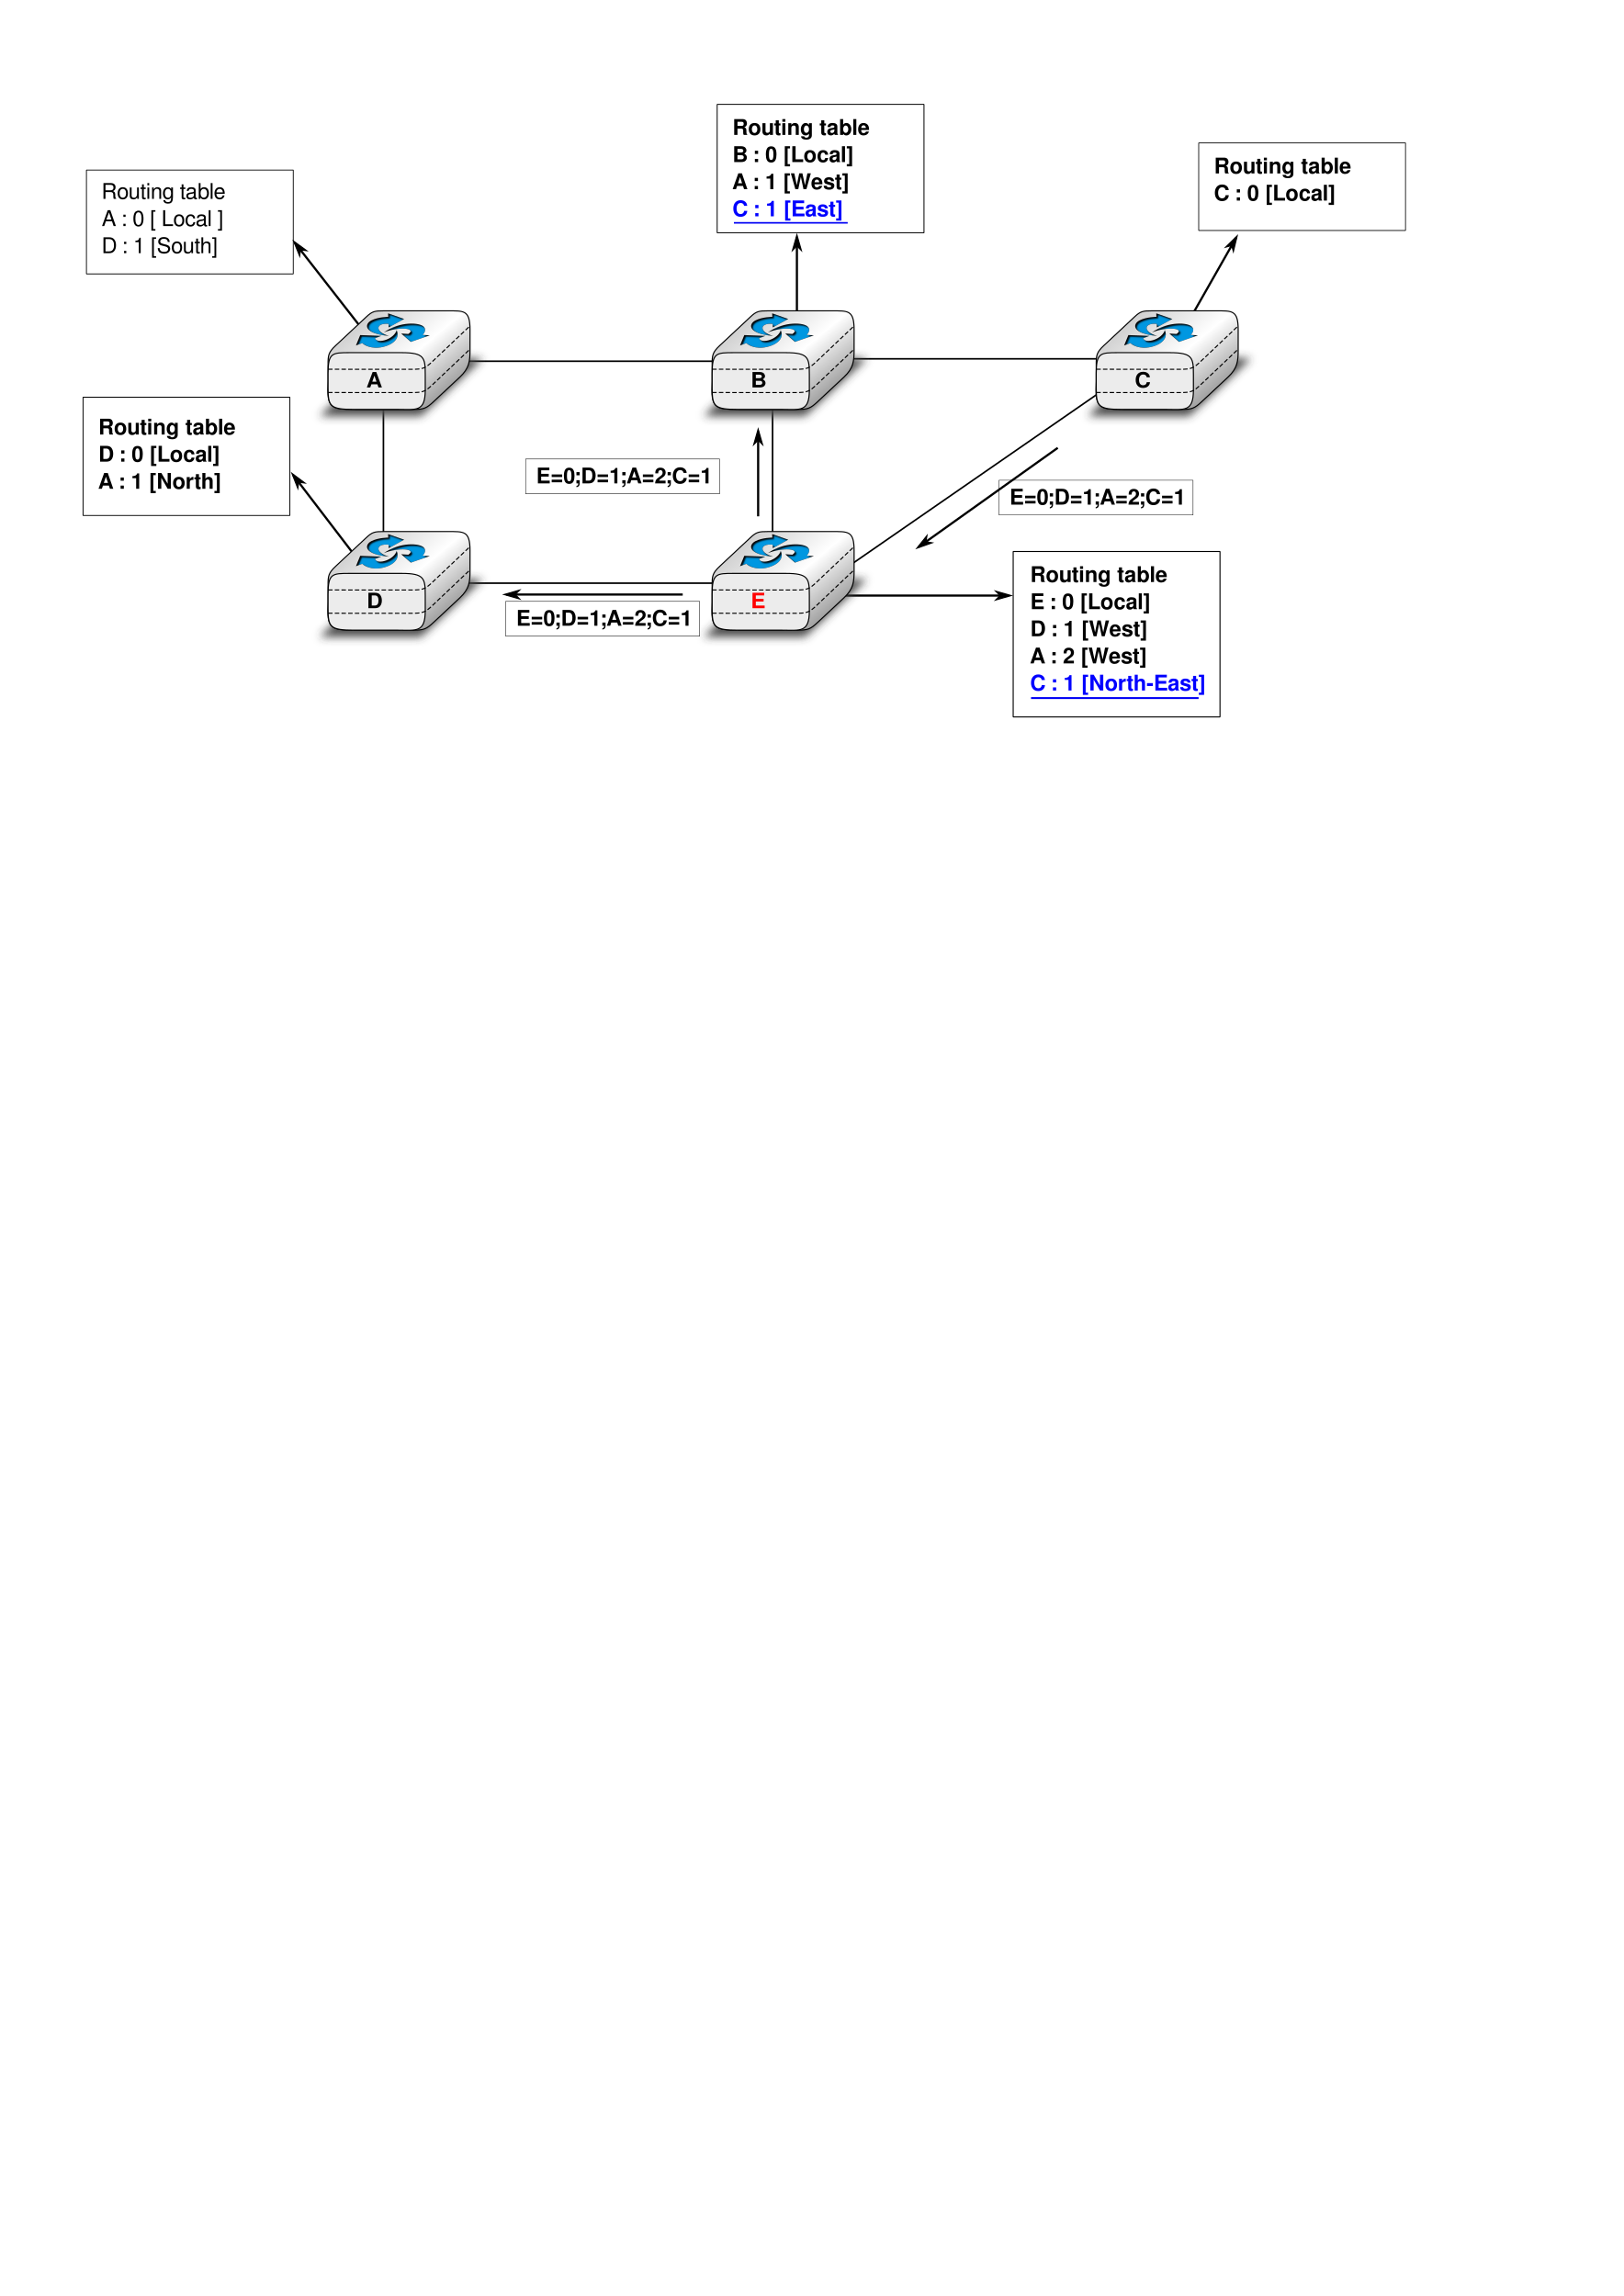
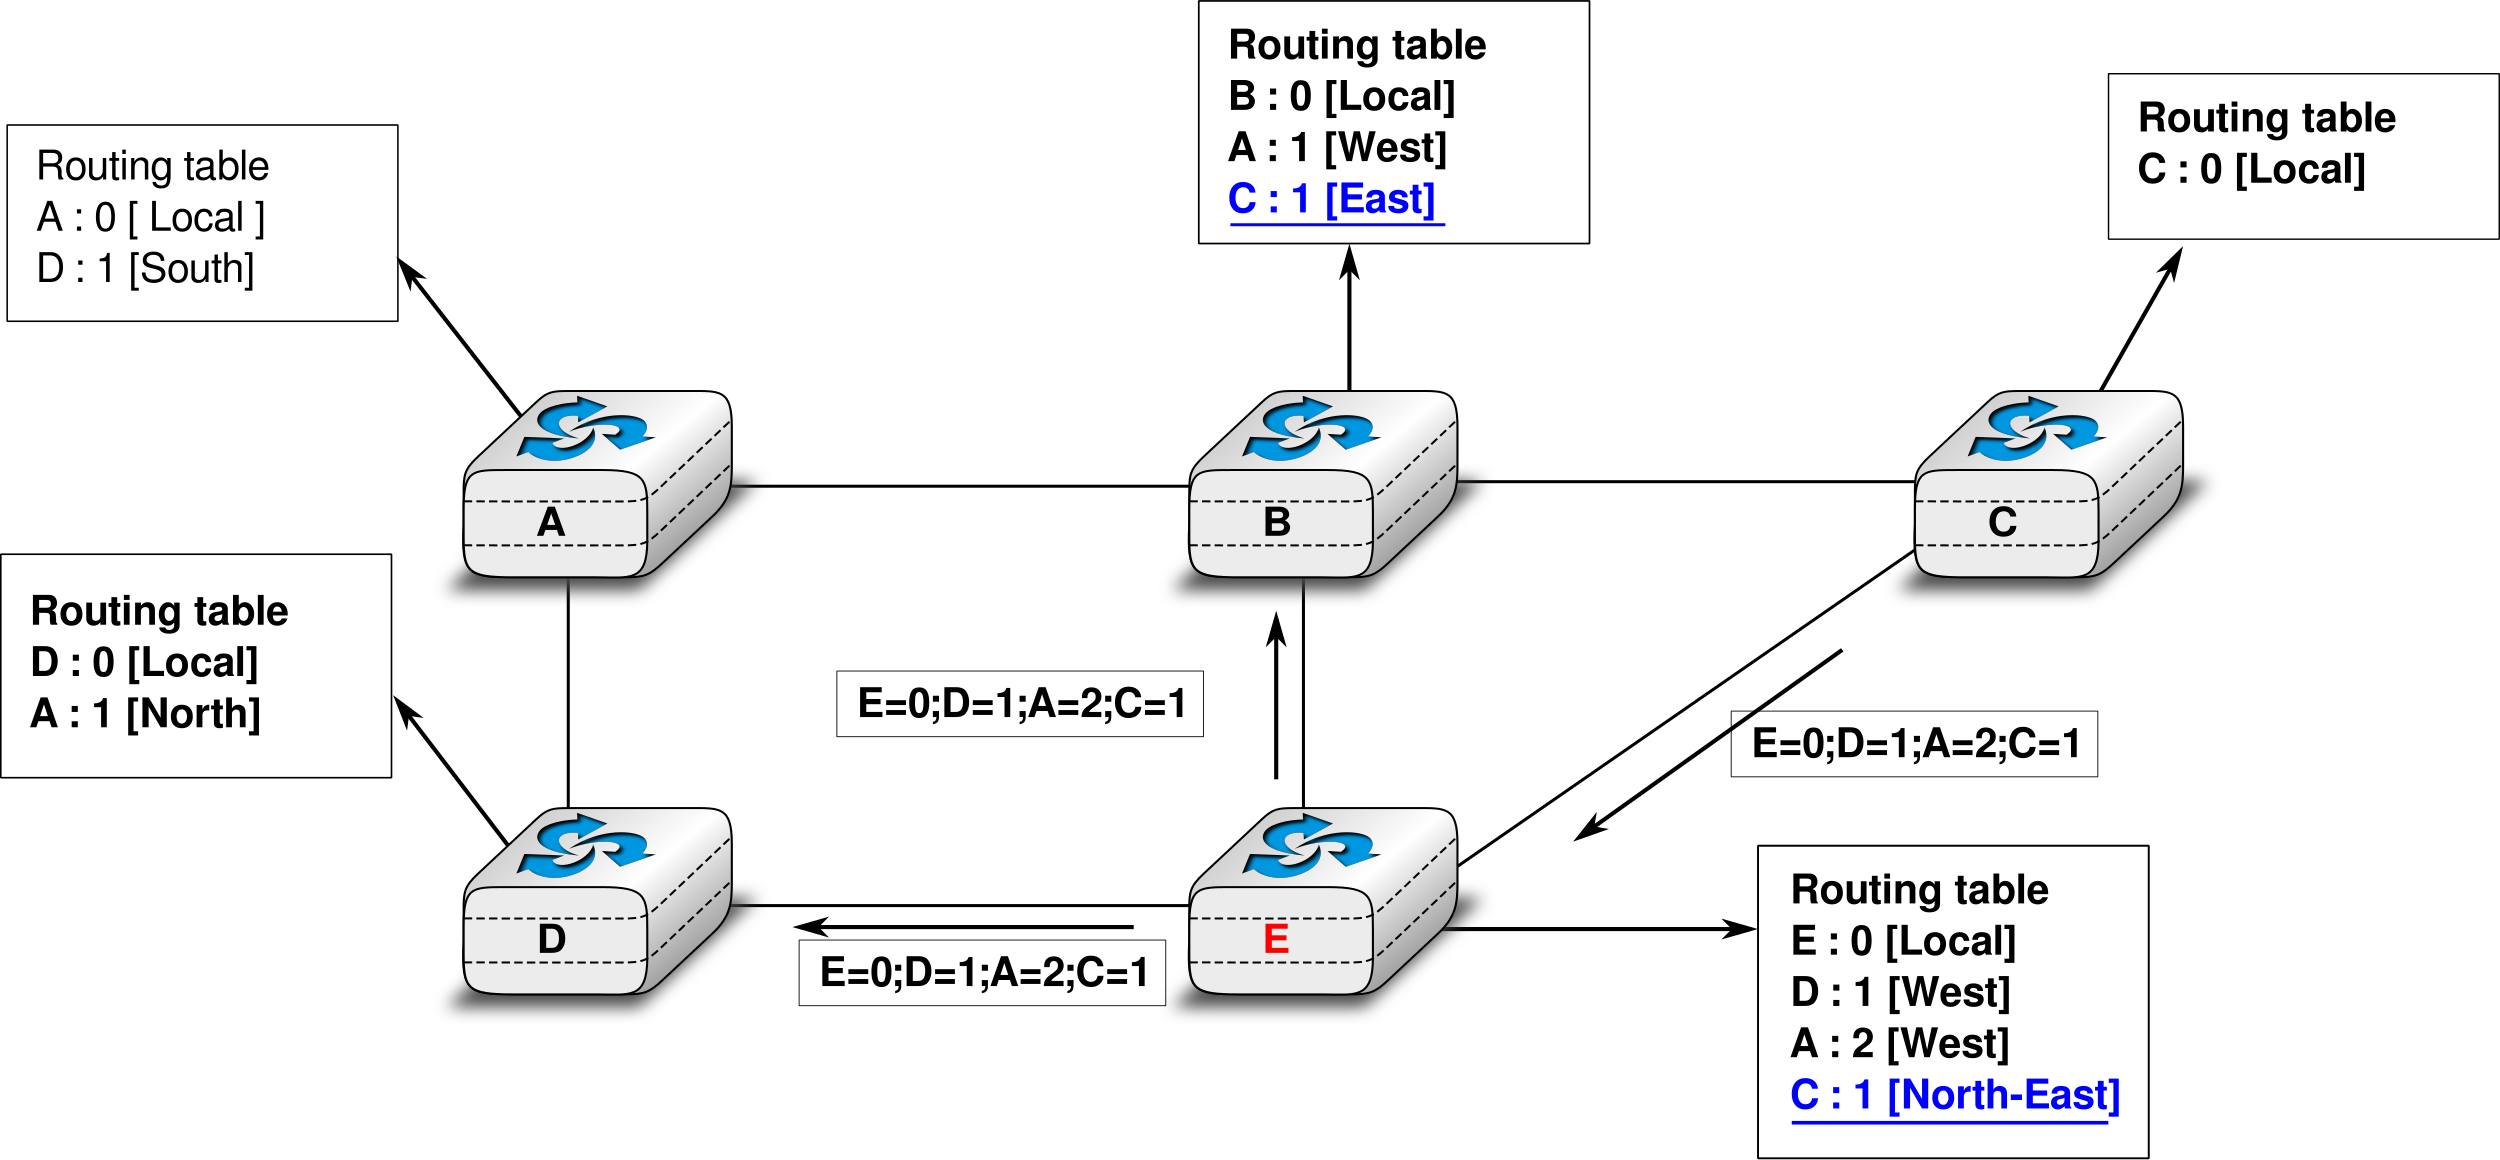
- <svg xmlns="http://www.w3.org/2000/svg" xmlns:xlink="http://www.w3.org/1999/xlink" id="svg2" viewBox="0 0 744.09 1052.4" version="1.1">
+ <svg xmlns="http://www.w3.org/2000/svg" xmlns:xlink="http://www.w3.org/1999/xlink" id="svg2" viewBox="0 0 606.438 281.219" version="1.1" width="100%" height="100%">
  <defs id="defs4">
-     <marker id="Arrow1Mstart" refY="0.0" refX="0.0" orient="auto" overflow="visible">
-       <path id="path4218" d="m0 0l5-5-17.5 5 17.5 5-5-5z" fill-rule="evenodd" transform="scale(.4) translate(10)" stroke="#000" stroke-width="1pt" />
+     <marker id="Arrow1Mstart" refY="0" refX="0" orient="auto" overflow="visible" style="overflow:visible">
+       <path id="path4218" d="M 0,0 5,-5 -12.5,0 5,5 0,0 z" transform="matrix(0.4,0,0,0.4,4,0)" style="fill-rule:evenodd;stroke:#000000;stroke-width:1pt" />
    </marker>
-     <marker id="Arrow1Mend" refY="0.0" refX="0.0" orient="auto" overflow="visible">
-       <path id="path4221" d="m0 0l5-5-17.5 5 17.5 5-5-5z" fill-rule="evenodd" transform="scale(.4) rotate(180) translate(10)" stroke="#000" stroke-width="1pt" />
+     <marker id="Arrow1Mend" refY="0" refX="0" orient="auto" overflow="visible" style="overflow:visible">
+       <path id="path4221" d="M 0,0 5,-5 -12.5,0 5,5 0,0 z" transform="matrix(-0.4,0,0,-0.4,-4,0)" style="fill-rule:evenodd;stroke:#000000;stroke-width:1pt" />
    </marker>
    <linearGradient id="linearGradient3791-7">
      <stop id="stop3793-0" stop-color="#c6c6c6" offset="0" />
      <stop id="stop3799-2" stop-color="#fff" offset=".6" />
      <stop id="stop3795-9" stop-color="#a4a4a4" offset="1" />
    </linearGradient>
    <filter id="filter6096" color-interpolation-filters="sRGB">
      <feGaussianBlur id="feGaussianBlur6098" stdDeviation="2" result="result8" />
      <feOffset id="feOffset6100" result="result11" dx="3" dy="3" />
      <feComposite id="feComposite6102" operator="in" result="result6" in2="result11" in="SourceGraphic" />
      <feFlood id="feFlood6104" result="result10" in="result6" flood-color="rgb(0,0,0)" />
      <feBlend id="feBlend6106" mode="normal" result="result12" in2="result10" in="result6" />
      <feComposite id="feComposite6108" operator="in" result="result2" in2="SourceGraphic" />
    </filter>
-     <filter id="filter5066" height="1.354" width="1.132" y="-.177" x="-.066">
+     <filter id="filter5066" height="1.354" width="1.132" y="-0.177" x="-0.066" color-interpolation-filters="sRGB">
      <feGaussianBlur id="feGaussianBlur5068" stdDeviation="6.001" />
    </filter>
-     <linearGradient id="linearGradient3384" y2="237.12" xlink:href="#linearGradient3791-7" gradientUnits="userSpaceOnUse" x2="341.44" gradientTransform="translate(617.12 -.21672)" y1="66.831" x1="191.34" />
+     <linearGradient id="linearGradient3384" y2="237.12" xlink:href="#linearGradient3791-7" gradientUnits="userSpaceOnUse" x2="341.44" gradientTransform="translate(617.12,-0.21672)" y1="66.831" x1="191.34" />
+     <linearGradient xlink:href="#linearGradient3791-7" id="linearGradient3113" gradientUnits="userSpaceOnUse" gradientTransform="translate(617.12,-0.21672)" x1="191.34" y1="66.831" x2="341.44" y2="237.12" />
+     <linearGradient xlink:href="#linearGradient3791-7" id="linearGradient3115" gradientUnits="userSpaceOnUse" gradientTransform="translate(617.12,-0.21672)" x1="191.34" y1="66.831" x2="341.44" y2="237.12" />
+     <linearGradient xlink:href="#linearGradient3791-7" id="linearGradient3117" gradientUnits="userSpaceOnUse" gradientTransform="translate(617.12,-0.21672)" x1="191.34" y1="66.831" x2="341.44" y2="237.12" />
+     <linearGradient xlink:href="#linearGradient3791-7" id="linearGradient3119" gradientUnits="userSpaceOnUse" gradientTransform="translate(617.12,-0.21672)" x1="191.34" y1="66.831" x2="341.44" y2="237.12" />
  </defs>
-   <g id="layer1">
+   <g id="layer1" transform="translate(-37.87501,-47.625)">
    <g id="g8348">
      <g id="g3174">
-         <path id="path4839" marker-end="url(#Arrow1Mend)" d="m365.21 149.89v-41.183" stroke="#000" stroke-width="1px" fill="none" />
-         <path id="path4843" marker-end="url(#Arrow1Mend)" d="m165.51 150.22-30.3-38.85" stroke="#000" stroke-width="1px" fill="none" />
-         <path id="path4841" marker-end="url(#Arrow1Mend)" d="m164.73 257.45-30.3-39.63" stroke="#000" stroke-width="1px" fill="none" />
-         <path id="path4655" marker-end="url(#Arrow1Mend)" d="m543.93 148.66 22.534-39.629" stroke="#000" stroke-width="1px" fill="none" />
-         <path id="path4207" marker-end="url(#Arrow1Mend)" d="m381.53 272.99h80.812" stroke="#000" stroke-miterlimit="3" fill="none" />
-         <path id="path4147" d="m388.8 259.6 127.96-88.53" stroke="#000" stroke-width=".734px" fill="none" />
-         <path id="path4145" d="m354.06 182.07v65.434" stroke="#000" stroke-width=".734px" fill="none" />
-         <path id="path4143" d="m202.35 267.3h130.28" stroke="#000" stroke-width=".734px" fill="none" />
-         <path id="path4141" d="m383.01 164.47h130.28" stroke="#000" stroke-width=".734px" fill="none" />
-         <path id="path4139" d="m175.72 182.62v65.434" stroke="#000" stroke-width=".734px" fill="none" />
-         <path id="path4135" d="m201.78 165.57h130.28" stroke="#000" stroke-width=".734px" fill="none" />
-         <g id="layer1-9" transform="matrix(.24825 0 0 .23575 80.176 98.885)">
-           <g id="g5084" transform="translate(-696.92 42.622)">
-             <path id="path5070" d="m51.789 625.96 82.843-81.324h135.88l-83.198 81.324z" transform="matrix(1.3571 0 0 1.3571 895.91 -503.35)" filter="url(#filter5066)" stroke="#000" stroke-width="1px" fill="#4d4d4d" />
-             <g id="g4916" transform="translate(264.76 34.823)">
-               <path id="path4918" d="m785.71 118.97-56.595 55.714c-13.78 13.566-14.306 19.132-14.306 37.313v32.272c-2.659 52.948 4.628 54.857 49.695 54.857h107.79c19.516 0 24.204-2.222 37.227-15.041l48.47-47.709c17.801-17.521 18.863-31.451 18.863-52.778v-39.372c0-38.514-11.312-36.789-41.308-36.789h-118.11c-16.409 0-20.823 0.804-31.72 11.532z" stroke="#000" stroke-width="2.056" fill="url(#linearGradient3384)" />
-               <path id="path4920" d="m754.82 188.76h95.525c42.501 0 43.89 9.713 43.89 43.244v29.69c0 42.939-17.176 37.435-49.699 37.435h-81.325c-44.393 0-48.408-5.681-48.408-41.308v-29.045c0-39.879 7.884-40.017 40.017-40.017z" stroke="#000" stroke-width="2.056" fill="#ececec" />
-               <path id="path4922" d="m777.99 170.16s6.558 8.058 23.479 9.08 49.978-10.538 39.949-34.39c-3.838 16.999-35.223 28.185-40.054 15.983l11.687-4.663-38.897-1.541-7.849 20.194zm47.931-50.957s-18.258-0.105-31.258 6.921-15.007 25.757 32.804 30.172c-26.78-7.953-25.238-25.814-0.976-23.424l0.285 6.835 28.489-16.451-29.629-10.888zm63.511 35.007s8.923-8.842 1.692-16.207c-7.231-7.365-42.103-11.16-73.389 11.37 28.008-11.794 61.438-8.355 45.277 3.055l-13.21-0.891 17.86 16.299 34.981-12.734z" filter="url(#filter6096)" fill="#0097e1" />
-               <text id="text4924" style="word-spacing:0px;letter-spacing:0px" font-weight="500" xml:space="preserve" font-size="5.757px" line-height="125%" y="256.414" x="785.998" font-family="Round Up" fill="#000000">
-                 <tspan id="tspan4926" font-weight="bold" font-size="41.121px" y="256.414" x="785.998" font-family="FreeSans" fill="#000000">A</tspan>
+         <path id="path4839" d="M 365.21,149.89 V 108.707" style="fill:none;stroke:#000000;stroke-width:1px;marker-end:url(#Arrow1Mend)" />
+         <path id="path4843" d="m 165.51,150.22 -30.3,-38.85" style="fill:none;stroke:#000000;stroke-width:1px;marker-end:url(#Arrow1Mend)" />
+         <path id="path4841" d="m 164.73,257.45 -30.3,-39.63" style="fill:none;stroke:#000000;stroke-width:1px;marker-end:url(#Arrow1Mend)" />
+         <path id="path4655" d="m 543.93,148.66 22.534,-39.629" style="fill:none;stroke:#000000;stroke-width:1px;marker-end:url(#Arrow1Mend)" />
+         <path id="path4207" d="m 381.53,272.99 h 80.812" stroke-miterlimit="3" style="fill:none;stroke:#000000;stroke-miterlimit:3;marker-end:url(#Arrow1Mend)" />
+         <path id="path4147" d="M 388.8,259.6 516.76,171.07" style="fill:none;stroke:#000000;stroke-width:0.734px" />
+         <path id="path4145" d="m 354.06,182.07 v 65.434" style="fill:none;stroke:#000000;stroke-width:0.734px" />
+         <path id="path4143" d="M 202.35,267.3 H 332.63" style="fill:none;stroke:#000000;stroke-width:0.734px" />
+         <path id="path4141" d="M 383.01,164.47 H 513.29" style="fill:none;stroke:#000000;stroke-width:0.734px" />
+         <path id="path4139" d="m 175.72,182.62 v 65.434" style="fill:none;stroke:#000000;stroke-width:0.734px" />
+         <path id="path4135" d="M 201.78,165.57 H 332.06" style="fill:none;stroke:#000000;stroke-width:0.734px" />
+         <g id="layer1-9" transform="matrix(0.24825,0,0,0.23575,80.176,98.885)">
+           <g id="g5084" transform="translate(-696.92,42.622)">
+             <path id="path5070" d="m 51.789,625.96 82.843,-81.324 h 135.88 l -83.198,81.324 z" transform="matrix(1.3571,0,0,1.3571,895.91,-503.35)" style="fill:#4d4d4d;stroke:#000000;stroke-width:1px;filter:url(#filter5066)" />
+             <g id="g4916" transform="translate(264.76,34.823)">
+               <path id="path4918" d="m 785.71,118.97 -56.595,55.714 c -13.78,13.566 -14.306,19.132 -14.306,37.313 v 32.272 c -2.659,52.948 4.628,54.857 49.695,54.857 h 107.79 c 19.516,0 24.204,-2.222 37.227,-15.041 l 48.47,-47.709 c 17.801,-17.521 18.863,-31.451 18.863,-52.778 v -39.372 c 0,-38.514 -11.312,-36.789 -41.308,-36.789 h -118.11 c -16.409,0 -20.823,0.804 -31.72,11.532 z" style="fill:url(#linearGradient3113);stroke:#000000;stroke-width:2.056" />
+               <path id="path4920" d="m 754.82,188.76 h 95.525 c 42.501,0 43.89,9.713 43.89,43.244 v 29.69 c 0,42.939 -17.176,37.435 -49.699,37.435 h -81.325 c -44.393,0 -48.408,-5.681 -48.408,-41.308 v -29.045 c 0,-39.879 7.884,-40.017 40.017,-40.017 z" style="fill:#ececec;stroke:#000000;stroke-width:2.056" />
+               <path id="path4922" d="m 777.99,170.16 c 0,0 6.558,8.058 23.479,9.08 16.921,1.022 49.978,-10.538 39.949,-34.39 -3.838,16.999 -35.223,28.185 -40.054,15.983 l 11.687,-4.663 -38.897,-1.541 -7.849,20.194 z m 47.931,-50.957 c 0,0 -18.258,-0.105 -31.258,6.921 -13,7.026 -15.007,25.757 32.804,30.172 -26.78,-7.953 -25.238,-25.814 -0.976,-23.424 l 0.285,6.835 28.489,-16.451 -29.629,-10.888 z m 63.511,35.007 c 0,0 8.923,-8.842 1.692,-16.207 -7.231,-7.365 -42.103,-11.16 -73.389,11.37 28.008,-11.794 61.438,-8.355 45.277,3.055 l -13.21,-0.891 17.86,16.299 34.981,-12.734 z" style="fill:#0097e1;filter:url(#filter6096)" />
+               <text id="text4924" style="font-size:5.757px;font-weight:500;line-height:125%;letter-spacing:0px;word-spacing:0px;fill:#000000;font-family:Round Up" font-weight="500" xml:space="preserve" font-size="5.757px" line-height="125%" y="256.414" x="785.998">
+                 <tspan id="tspan4926" font-weight="bold" font-size="41.121px" y="256.414" x="785.998" style="font-size:41.121px;font-weight:bold;fill:#000000;font-family:FreeSans">A</tspan>
              </text>
-               <path id="path4928" d="m714.91 266.19 47.156 0.141h107.79c19.516 0 24.295-1.81 37.227-14.721l69.77-69.654" stroke="#000" stroke-dasharray="8.224, 4.112" stroke-width="2.056" fill="none" />
-               <path id="path4930" d="m714.91 220.95 47.156 0.141h107.79c19.516 0 24.295-1.81 37.227-14.721l69.77-69.654" stroke="#000" stroke-dasharray="8.224, 4.112" stroke-width="2.056" fill="none" />
+               <path id="path4928" d="m 714.91,266.19 47.156,0.141 h 107.79 c 19.516,0 24.295,-1.81 37.227,-14.721 l 69.77,-69.654" style="fill:none;stroke:#000000;stroke-width:2.056;stroke-dasharray:8.224, 4.112" />
+               <path id="path4930" d="m 714.91,220.95 47.156,0.141 h 107.79 c 19.516,0 24.295,-1.81 37.227,-14.721 l 69.77,-69.654" style="fill:none;stroke:#000000;stroke-width:2.056;stroke-dasharray:8.224, 4.112" />
            </g>
          </g>
        </g>
-         <g id="g4031" transform="matrix(.24825 0 0 .23575 256.2 98.885)">
-           <g id="g4033" transform="translate(-696.92 42.622)">
-             <path id="path4035" d="m51.789 625.96 82.843-81.324h135.88l-83.198 81.324z" transform="matrix(1.3571 0 0 1.3571 895.91 -503.35)" filter="url(#filter5066)" stroke="#000" stroke-width="1px" fill="#4d4d4d" />
-             <g id="g4037" transform="translate(264.76 34.823)">
-               <path id="path4039" d="m785.71 118.97-56.595 55.714c-13.78 13.566-14.306 19.132-14.306 37.313v32.272c-2.659 52.948 4.628 54.857 49.695 54.857h107.79c19.516 0 24.204-2.222 37.227-15.041l48.47-47.709c17.801-17.521 18.863-31.451 18.863-52.778v-39.372c0-38.514-11.312-36.789-41.308-36.789h-118.11c-16.409 0-20.823 0.804-31.72 11.532z" stroke="#000" stroke-width="2.056" fill="url(#linearGradient3384)" />
-               <path id="path4041" d="m754.82 188.76h95.525c42.501 0 43.89 9.713 43.89 43.244v29.69c0 42.939-17.176 37.435-49.699 37.435h-81.325c-44.393 0-48.408-5.681-48.408-41.308v-29.045c0-39.879 7.884-40.017 40.017-40.017z" stroke="#000" stroke-width="2.056" fill="#ececec" />
-               <path id="path4043" d="m777.99 170.16s6.558 8.058 23.479 9.08 49.978-10.538 39.949-34.39c-3.838 16.999-35.223 28.185-40.054 15.983l11.687-4.663-38.897-1.541-7.849 20.194zm47.931-50.957s-18.258-0.105-31.258 6.921-15.007 25.757 32.804 30.172c-26.78-7.953-25.238-25.814-0.976-23.424l0.285 6.835 28.489-16.451-29.629-10.888zm63.511 35.007s8.923-8.842 1.692-16.207c-7.231-7.365-42.103-11.16-73.389 11.37 28.008-11.794 61.438-8.355 45.277 3.055l-13.21-0.891 17.86 16.299 34.981-12.734z" filter="url(#filter6096)" fill="#0097e1" />
-               <text id="text4045" style="word-spacing:0px;letter-spacing:0px" font-weight="500" font-size="5.757px" line-height="125%" y="256.414" x="785.998" font-family="Round Up" xml:space="preserve" fill="#000000">
-                 <tspan id="tspan4047" font-weight="bold" font-size="41.121px" y="256.414" x="785.998" font-family="FreeSans">B</tspan>
+         <g id="g4031" transform="matrix(0.24825,0,0,0.23575,256.2,98.885)">
+           <g id="g4033" transform="translate(-696.92,42.622)">
+             <path id="path4035" d="m 51.789,625.96 82.843,-81.324 h 135.88 l -83.198,81.324 z" transform="matrix(1.3571,0,0,1.3571,895.91,-503.35)" style="fill:#4d4d4d;stroke:#000000;stroke-width:1px;filter:url(#filter5066)" />
+             <g id="g4037" transform="translate(264.76,34.823)">
+               <path id="path4039" d="m 785.71,118.97 -56.595,55.714 c -13.78,13.566 -14.306,19.132 -14.306,37.313 v 32.272 c -2.659,52.948 4.628,54.857 49.695,54.857 h 107.79 c 19.516,0 24.204,-2.222 37.227,-15.041 l 48.47,-47.709 c 17.801,-17.521 18.863,-31.451 18.863,-52.778 v -39.372 c 0,-38.514 -11.312,-36.789 -41.308,-36.789 h -118.11 c -16.409,0 -20.823,0.804 -31.72,11.532 z" style="fill:url(#linearGradient3115);stroke:#000000;stroke-width:2.056" />
+               <path id="path4041" d="m 754.82,188.76 h 95.525 c 42.501,0 43.89,9.713 43.89,43.244 v 29.69 c 0,42.939 -17.176,37.435 -49.699,37.435 h -81.325 c -44.393,0 -48.408,-5.681 -48.408,-41.308 v -29.045 c 0,-39.879 7.884,-40.017 40.017,-40.017 z" style="fill:#ececec;stroke:#000000;stroke-width:2.056" />
+               <path id="path4043" d="m 777.99,170.16 c 0,0 6.558,8.058 23.479,9.08 16.921,1.022 49.978,-10.538 39.949,-34.39 -3.838,16.999 -35.223,28.185 -40.054,15.983 l 11.687,-4.663 -38.897,-1.541 -7.849,20.194 z m 47.931,-50.957 c 0,0 -18.258,-0.105 -31.258,6.921 -13,7.026 -15.007,25.757 32.804,30.172 -26.78,-7.953 -25.238,-25.814 -0.976,-23.424 l 0.285,6.835 28.489,-16.451 -29.629,-10.888 z m 63.511,35.007 c 0,0 8.923,-8.842 1.692,-16.207 -7.231,-7.365 -42.103,-11.16 -73.389,11.37 28.008,-11.794 61.438,-8.355 45.277,3.055 l -13.21,-0.891 17.86,16.299 34.981,-12.734 z" style="fill:#0097e1;filter:url(#filter6096)" />
+               <text id="text4045" style="font-size:5.757px;font-weight:500;line-height:125%;letter-spacing:0px;word-spacing:0px;fill:#000000;font-family:Round Up" font-weight="500" font-size="5.757px" line-height="125%" y="256.414" x="785.998" xml:space="preserve">
+                 <tspan id="tspan4047" font-weight="bold" font-size="41.121px" y="256.414" x="785.998" style="font-size:41.121px;font-weight:bold;font-family:FreeSans">B</tspan>
              </text>
-               <path id="path4049" d="m714.91 266.19 47.156 0.141h107.79c19.516 0 24.295-1.81 37.227-14.721l69.77-69.654" stroke="#000" stroke-dasharray="8.224, 4.112" stroke-width="2.056" fill="none" />
-               <path id="path4051" d="m714.91 220.95 47.156 0.141h107.79c19.516 0 24.295-1.81 37.227-14.721l69.77-69.654" stroke="#000" stroke-dasharray="8.224, 4.112" stroke-width="2.056" fill="none" />
+               <path id="path4049" d="m 714.91,266.19 47.156,0.141 h 107.79 c 19.516,0 24.295,-1.81 37.227,-14.721 l 69.77,-69.654" style="fill:none;stroke:#000000;stroke-width:2.056;stroke-dasharray:8.224, 4.112" />
+               <path id="path4051" d="m 714.91,220.95 47.156,0.141 h 107.79 c 19.516,0 24.295,-1.81 37.227,-14.721 l 69.77,-69.654" style="fill:none;stroke:#000000;stroke-width:2.056;stroke-dasharray:8.224, 4.112" />
            </g>
          </g>
        </g>
-         <g id="g4057" transform="matrix(.24825 0 0 .23575 432.22 98.885)">
-           <g id="g4059" transform="translate(-696.92 42.622)">
-             <path id="path4061" d="m51.789 625.96 82.843-81.324h135.88l-83.198 81.324z" transform="matrix(1.3571 0 0 1.3571 895.91 -503.35)" filter="url(#filter5066)" stroke="#000" stroke-width="1px" fill="#4d4d4d" />
-             <g id="g4063" transform="translate(264.76 34.823)">
-               <path id="path4065" d="m785.71 118.97-56.595 55.714c-13.78 13.566-14.306 19.132-14.306 37.313v32.272c-2.659 52.948 4.628 54.857 49.695 54.857h107.79c19.516 0 24.204-2.222 37.227-15.041l48.47-47.709c17.801-17.521 18.863-31.451 18.863-52.778v-39.372c0-38.514-11.312-36.789-41.308-36.789h-118.11c-16.409 0-20.823 0.804-31.72 11.532z" stroke="#000" stroke-width="2.056" fill="url(#linearGradient3384)" />
-               <path id="path4067" d="m754.82 188.76h95.525c42.501 0 43.89 9.713 43.89 43.244v29.69c0 42.939-17.176 37.435-49.699 37.435h-81.325c-44.393 0-48.408-5.681-48.408-41.308v-29.045c0-39.879 7.884-40.017 40.017-40.017z" stroke="#000" stroke-width="2.056" fill="#ececec" />
-               <path id="path4069" d="m777.99 170.16s6.558 8.058 23.479 9.08 49.978-10.538 39.949-34.39c-3.838 16.999-35.223 28.185-40.054 15.983l11.687-4.663-38.897-1.541-7.849 20.194zm47.931-50.957s-18.258-0.105-31.258 6.921-15.007 25.757 32.804 30.172c-26.78-7.953-25.238-25.814-0.976-23.424l0.285 6.835 28.489-16.451-29.629-10.888zm63.511 35.007s8.923-8.842 1.692-16.207c-7.231-7.365-42.103-11.16-73.389 11.37 28.008-11.794 61.438-8.355 45.277 3.055l-13.21-0.891 17.86 16.299 34.981-12.734z" filter="url(#filter6096)" fill="#0097e1" />
-               <text id="text4071" style="word-spacing:0px;letter-spacing:0px" font-weight="500" xml:space="preserve" font-size="5.757px" line-height="125%" y="256.414" x="785.998" font-family="Round Up" fill="#000000">
-                 <tspan id="tspan4073" font-weight="bold" font-size="41.121px" y="256.414" x="785.998" font-family="FreeSans" fill="#000000">C</tspan>
+         <g id="g4057" transform="matrix(0.24825,0,0,0.23575,432.22,98.885)">
+           <g id="g4059" transform="translate(-696.92,42.622)">
+             <path id="path4061" d="m 51.789,625.96 82.843,-81.324 h 135.88 l -83.198,81.324 z" transform="matrix(1.3571,0,0,1.3571,895.91,-503.35)" style="fill:#4d4d4d;stroke:#000000;stroke-width:1px;filter:url(#filter5066)" />
+             <g id="g4063" transform="translate(264.76,34.823)">
+               <path id="path4065" d="m 785.71,118.97 -56.595,55.714 c -13.78,13.566 -14.306,19.132 -14.306,37.313 v 32.272 c -2.659,52.948 4.628,54.857 49.695,54.857 h 107.79 c 19.516,0 24.204,-2.222 37.227,-15.041 l 48.47,-47.709 c 17.801,-17.521 18.863,-31.451 18.863,-52.778 v -39.372 c 0,-38.514 -11.312,-36.789 -41.308,-36.789 h -118.11 c -16.409,0 -20.823,0.804 -31.72,11.532 z" style="fill:url(#linearGradient3117);stroke:#000000;stroke-width:2.056" />
+               <path id="path4067" d="m 754.82,188.76 h 95.525 c 42.501,0 43.89,9.713 43.89,43.244 v 29.69 c 0,42.939 -17.176,37.435 -49.699,37.435 h -81.325 c -44.393,0 -48.408,-5.681 -48.408,-41.308 v -29.045 c 0,-39.879 7.884,-40.017 40.017,-40.017 z" style="fill:#ececec;stroke:#000000;stroke-width:2.056" />
+               <path id="path4069" d="m 777.99,170.16 c 0,0 6.558,8.058 23.479,9.08 16.921,1.022 49.978,-10.538 39.949,-34.39 -3.838,16.999 -35.223,28.185 -40.054,15.983 l 11.687,-4.663 -38.897,-1.541 -7.849,20.194 z m 47.931,-50.957 c 0,0 -18.258,-0.105 -31.258,6.921 -13,7.026 -15.007,25.757 32.804,30.172 -26.78,-7.953 -25.238,-25.814 -0.976,-23.424 l 0.285,6.835 28.489,-16.451 -29.629,-10.888 z m 63.511,35.007 c 0,0 8.923,-8.842 1.692,-16.207 -7.231,-7.365 -42.103,-11.16 -73.389,11.37 28.008,-11.794 61.438,-8.355 45.277,3.055 l -13.21,-0.891 17.86,16.299 34.981,-12.734 z" style="fill:#0097e1;filter:url(#filter6096)" />
+               <text id="text4071" style="font-size:5.757px;font-weight:500;line-height:125%;letter-spacing:0px;word-spacing:0px;fill:#000000;font-family:Round Up" font-weight="500" xml:space="preserve" font-size="5.757px" line-height="125%" y="256.414" x="785.998">
+                 <tspan id="tspan4073" font-weight="bold" font-size="41.121px" y="256.414" x="785.998" style="font-size:41.121px;font-weight:bold;fill:#000000;font-family:FreeSans">C</tspan>
              </text>
-               <path id="path4075" d="m714.91 266.19 47.156 0.141h107.79c19.516 0 24.295-1.81 37.227-14.721l69.77-69.654" stroke="#000" stroke-dasharray="8.224, 4.112" stroke-width="2.056" fill="none" />
-               <path id="path4077" d="m714.91 220.95 47.156 0.141h107.79c19.516 0 24.295-1.81 37.227-14.721l69.77-69.654" stroke="#000" stroke-dasharray="8.224, 4.112" stroke-width="2.056" fill="none" />
+               <path id="path4075" d="m 714.91,266.19 47.156,0.141 h 107.79 c 19.516,0 24.295,-1.81 37.227,-14.721 l 69.77,-69.654" style="fill:none;stroke:#000000;stroke-width:2.056;stroke-dasharray:8.224, 4.112" />
+               <path id="path4077" d="m 714.91,220.95 47.156,0.141 h 107.79 c 19.516,0 24.295,-1.81 37.227,-14.721 l 69.77,-69.654" style="fill:none;stroke:#000000;stroke-width:2.056;stroke-dasharray:8.224, 4.112" />
            </g>
          </g>
        </g>
-         <g id="g4083" transform="matrix(.24825 0 0 .23575 80.176 200.06)">
-           <g id="g4085" transform="translate(-696.92 42.622)">
-             <path id="path4087" d="m51.789 625.96 82.843-81.324h135.88l-83.198 81.324z" transform="matrix(1.3571 0 0 1.3571 895.91 -503.35)" filter="url(#filter5066)" stroke="#000" stroke-width="1px" fill="#4d4d4d" />
-             <g id="g4089" transform="translate(264.76 34.823)">
-               <path id="path4091" d="m785.71 118.97-56.595 55.714c-13.78 13.566-14.306 19.132-14.306 37.313v32.272c-2.659 52.948 4.628 54.857 49.695 54.857h107.79c19.516 0 24.204-2.222 37.227-15.041l48.47-47.709c17.801-17.521 18.863-31.451 18.863-52.778v-39.372c0-38.514-11.312-36.789-41.308-36.789h-118.11c-16.409 0-20.823 0.804-31.72 11.532z" stroke="#000" stroke-width="2.056" fill="url(#linearGradient3384)" />
-               <path id="path4093" d="m754.82 188.76h95.525c42.501 0 43.89 9.713 43.89 43.244v29.69c0 42.939-17.176 37.435-49.699 37.435h-81.325c-44.393 0-48.408-5.681-48.408-41.308v-29.045c0-39.879 7.884-40.017 40.017-40.017z" stroke="#000" stroke-width="2.056" fill="#ececec" />
-               <path id="path4095" d="m777.99 170.16s6.558 8.058 23.479 9.08 49.978-10.538 39.949-34.39c-3.838 16.999-35.223 28.185-40.054 15.983l11.687-4.663-38.897-1.541-7.849 20.194zm47.931-50.957s-18.258-0.105-31.258 6.921-15.007 25.757 32.804 30.172c-26.78-7.953-25.238-25.814-0.976-23.424l0.285 6.835 28.489-16.451-29.629-10.888zm63.511 35.007s8.923-8.842 1.692-16.207c-7.231-7.365-42.103-11.16-73.389 11.37 28.008-11.794 61.438-8.355 45.277 3.055l-13.21-0.891 17.86 16.299 34.981-12.734z" filter="url(#filter6096)" fill="#0097e1" />
-               <text id="text4097" style="word-spacing:0px;letter-spacing:0px" font-weight="500" font-size="5.757px" line-height="125%" y="256.414" x="785.998" font-family="Round Up" xml:space="preserve" fill="#000000">
-                 <tspan id="tspan4099" font-weight="bold" font-size="41.121px" y="256.414" x="785.998" font-family="FreeSans" fill="#000000">D</tspan>
+         <g id="g4083" transform="matrix(0.24825,0,0,0.23575,80.176,200.06)">
+           <g id="g4085" transform="translate(-696.92,42.622)">
+             <path id="path4087" d="m 51.789,625.96 82.843,-81.324 h 135.88 l -83.198,81.324 z" transform="matrix(1.3571,0,0,1.3571,895.91,-503.35)" style="fill:#4d4d4d;stroke:#000000;stroke-width:1px;filter:url(#filter5066)" />
+             <g id="g4089" transform="translate(264.76,34.823)">
+               <path id="path4091" d="m 785.71,118.97 -56.595,55.714 c -13.78,13.566 -14.306,19.132 -14.306,37.313 v 32.272 c -2.659,52.948 4.628,54.857 49.695,54.857 h 107.79 c 19.516,0 24.204,-2.222 37.227,-15.041 l 48.47,-47.709 c 17.801,-17.521 18.863,-31.451 18.863,-52.778 v -39.372 c 0,-38.514 -11.312,-36.789 -41.308,-36.789 h -118.11 c -16.409,0 -20.823,0.804 -31.72,11.532 z" style="fill:url(#linearGradient3119);stroke:#000000;stroke-width:2.056" />
+               <path id="path4093" d="m 754.82,188.76 h 95.525 c 42.501,0 43.89,9.713 43.89,43.244 v 29.69 c 0,42.939 -17.176,37.435 -49.699,37.435 h -81.325 c -44.393,0 -48.408,-5.681 -48.408,-41.308 v -29.045 c 0,-39.879 7.884,-40.017 40.017,-40.017 z" style="fill:#ececec;stroke:#000000;stroke-width:2.056" />
+               <path id="path4095" d="m 777.99,170.16 c 0,0 6.558,8.058 23.479,9.08 16.921,1.022 49.978,-10.538 39.949,-34.39 -3.838,16.999 -35.223,28.185 -40.054,15.983 l 11.687,-4.663 -38.897,-1.541 -7.849,20.194 z m 47.931,-50.957 c 0,0 -18.258,-0.105 -31.258,6.921 -13,7.026 -15.007,25.757 32.804,30.172 -26.78,-7.953 -25.238,-25.814 -0.976,-23.424 l 0.285,6.835 28.489,-16.451 -29.629,-10.888 z m 63.511,35.007 c 0,0 8.923,-8.842 1.692,-16.207 -7.231,-7.365 -42.103,-11.16 -73.389,11.37 28.008,-11.794 61.438,-8.355 45.277,3.055 l -13.21,-0.891 17.86,16.299 34.981,-12.734 z" style="fill:#0097e1;filter:url(#filter6096)" />
+               <text id="text4097" style="font-size:5.757px;font-weight:500;line-height:125%;letter-spacing:0px;word-spacing:0px;fill:#000000;font-family:Round Up" font-weight="500" font-size="5.757px" line-height="125%" y="256.414" x="785.998" xml:space="preserve">
+                 <tspan id="tspan4099" font-weight="bold" font-size="41.121px" y="256.414" x="785.998" style="font-size:41.121px;font-weight:bold;fill:#000000;font-family:FreeSans">D</tspan>
              </text>
-               <path id="path4101" d="m714.91 266.19 47.156 0.141h107.79c19.516 0 24.295-1.81 37.227-14.721l69.77-69.654" stroke="#000" stroke-dasharray="8.224, 4.112" stroke-width="2.056" fill="none" />
-               <path id="path4103" d="m714.91 220.95 47.156 0.141h107.79c19.516 0 24.295-1.81 37.227-14.721l69.77-69.654" stroke="#000" stroke-dasharray="8.224, 4.112" stroke-width="2.056" fill="none" />
+               <path id="path4101" d="m 714.91,266.19 47.156,0.141 h 107.79 c 19.516,0 24.295,-1.81 37.227,-14.721 l 69.77,-69.654" style="fill:none;stroke:#000000;stroke-width:2.056;stroke-dasharray:8.224, 4.112" />
+               <path id="path4103" d="m 714.91,220.95 47.156,0.141 h 107.79 c 19.516,0 24.295,-1.81 37.227,-14.721 l 69.77,-69.654" style="fill:none;stroke:#000000;stroke-width:2.056;stroke-dasharray:8.224, 4.112" />
            </g>
          </g>
        </g>
-         <g id="g4107" transform="matrix(.24825 0 0 .23575 256.2 200.06)">
-           <g id="g4109" transform="translate(-696.92 42.622)">
-             <path id="path4111" d="m51.789 625.96 82.843-81.324h135.88l-83.198 81.324z" transform="matrix(1.3571 0 0 1.3571 895.91 -503.35)" filter="url(#filter5066)" stroke="#000" stroke-width="1px" fill="#4d4d4d" />
-             <g id="g4113" transform="translate(264.76 34.823)">
-               <path id="path4115" d="m785.71 118.97-56.595 55.714c-13.78 13.566-14.306 19.132-14.306 37.313v32.272c-2.659 52.948 4.628 54.857 49.695 54.857h107.79c19.516 0 24.204-2.222 37.227-15.041l48.47-47.709c17.801-17.521 18.863-31.451 18.863-52.778v-39.372c0-38.514-11.312-36.789-41.308-36.789h-118.11c-16.409 0-20.823 0.804-31.72 11.532z" stroke="#000" stroke-width="2.056" fill="url(#linearGradient3384)" />
-               <path id="path4117" d="m754.82 188.76h95.525c42.501 0 43.89 9.713 43.89 43.244v29.69c0 42.939-17.176 37.435-49.699 37.435h-81.325c-44.393 0-48.408-5.681-48.408-41.308v-29.045c0-39.879 7.884-40.017 40.017-40.017z" stroke="#000" stroke-width="2.056" fill="#ececec" />
-               <path id="path4119" d="m777.99 170.16s6.558 8.058 23.479 9.08 49.978-10.538 39.949-34.39c-3.838 16.999-35.223 28.185-40.054 15.983l11.687-4.663-38.897-1.541-7.849 20.194zm47.931-50.957s-18.258-0.105-31.258 6.921-15.007 25.757 32.804 30.172c-26.78-7.953-25.238-25.814-0.976-23.424l0.285 6.835 28.489-16.451-29.629-10.888zm63.511 35.007s8.923-8.842 1.692-16.207c-7.231-7.365-42.103-11.16-73.389 11.37 28.008-11.794 61.438-8.355 45.277 3.055l-13.21-0.891 17.86 16.299 34.981-12.734z" filter="url(#filter6096)" fill="#0097e1" />
-               <text id="text4121" style="word-spacing:0px;letter-spacing:0px" font-weight="500" xml:space="preserve" font-size="5.757px" line-height="125%" y="256.414" x="785.998" font-family="Round Up" fill="#ff0000">
-                 <tspan id="tspan4123" font-weight="bold" font-size="41.121px" y="256.414" x="785.998" font-family="FreeSans" fill="#ff0000">E</tspan>
+         <g id="g4107" transform="matrix(0.24825,0,0,0.23575,256.2,200.06)">
+           <g id="g4109" transform="translate(-696.92,42.622)">
+             <path id="path4111" d="m 51.789,625.96 82.843,-81.324 h 135.88 l -83.198,81.324 z" transform="matrix(1.3571,0,0,1.3571,895.91,-503.35)" style="fill:#4d4d4d;stroke:#000000;stroke-width:1px;filter:url(#filter5066)" />
+             <g id="g4113" transform="translate(264.76,34.823)">
+               <path id="path4115" d="m 785.71,118.97 -56.595,55.714 c -13.78,13.566 -14.306,19.132 -14.306,37.313 v 32.272 c -2.659,52.948 4.628,54.857 49.695,54.857 h 107.79 c 19.516,0 24.204,-2.222 37.227,-15.041 l 48.47,-47.709 c 17.801,-17.521 18.863,-31.451 18.863,-52.778 v -39.372 c 0,-38.514 -11.312,-36.789 -41.308,-36.789 h -118.11 c -16.409,0 -20.823,0.804 -31.72,11.532 z" style="fill:url(#linearGradient3384);stroke:#000000;stroke-width:2.056" />
+               <path id="path4117" d="m 754.82,188.76 h 95.525 c 42.501,0 43.89,9.713 43.89,43.244 v 29.69 c 0,42.939 -17.176,37.435 -49.699,37.435 h -81.325 c -44.393,0 -48.408,-5.681 -48.408,-41.308 v -29.045 c 0,-39.879 7.884,-40.017 40.017,-40.017 z" style="fill:#ececec;stroke:#000000;stroke-width:2.056" />
+               <path id="path4119" d="m 777.99,170.16 c 0,0 6.558,8.058 23.479,9.08 16.921,1.022 49.978,-10.538 39.949,-34.39 -3.838,16.999 -35.223,28.185 -40.054,15.983 l 11.687,-4.663 -38.897,-1.541 -7.849,20.194 z m 47.931,-50.957 c 0,0 -18.258,-0.105 -31.258,6.921 -13,7.026 -15.007,25.757 32.804,30.172 -26.78,-7.953 -25.238,-25.814 -0.976,-23.424 l 0.285,6.835 28.489,-16.451 -29.629,-10.888 z m 63.511,35.007 c 0,0 8.923,-8.842 1.692,-16.207 -7.231,-7.365 -42.103,-11.16 -73.389,11.37 28.008,-11.794 61.438,-8.355 45.277,3.055 l -13.21,-0.891 17.86,16.299 34.981,-12.734 z" style="fill:#0097e1;filter:url(#filter6096)" />
+               <text id="text4121" style="font-size:5.757px;font-weight:500;line-height:125%;letter-spacing:0px;word-spacing:0px;fill:#ff0000;font-family:Round Up" font-weight="500" xml:space="preserve" font-size="5.757px" line-height="125%" y="256.414" x="785.998">
+                 <tspan id="tspan4123" font-weight="bold" font-size="41.121px" y="256.414" x="785.998" style="font-size:41.121px;font-weight:bold;fill:#ff0000;font-family:FreeSans">E</tspan>
              </text>
-               <path id="path4125" d="m714.91 266.19 47.156 0.141h107.79c19.516 0 24.295-1.81 37.227-14.721l69.77-69.654" stroke="#000" stroke-dasharray="8.224, 4.112" stroke-width="2.056" fill="none" />
-               <path id="path4127" d="m714.91 220.95 47.156 0.141h107.79c19.516 0 24.295-1.81 37.227-14.721l69.77-69.654" stroke="#000" stroke-dasharray="8.224, 4.112" stroke-width="2.056" fill="none" />
+               <path id="path4125" d="m 714.91,266.19 47.156,0.141 h 107.79 c 19.516,0 24.295,-1.81 37.227,-14.721 l 69.77,-69.654" style="fill:none;stroke:#000000;stroke-width:2.056;stroke-dasharray:8.224, 4.112" />
+               <path id="path4127" d="m 714.91,220.95 47.156,0.141 h 107.79 c 19.516,0 24.295,-1.81 37.227,-14.721 l 69.77,-69.654" style="fill:none;stroke:#000000;stroke-width:2.056;stroke-dasharray:8.224, 4.112" />
            </g>
          </g>
        </g>
-         <rect id="rect3985" height="47.61" width="94.78" stroke="#000" stroke-miterlimit="0" y="77.945" x="39.616" stroke-width=".378" fill="none" />
-         <text id="text3987" style="word-spacing:0px;letter-spacing:0px" xml:space="preserve" font-size="9.948px" line-height="125%" y="91.163" x="46.622" font-family="FreeSans" fill="#000000">
+         <rect id="rect3985" height="47.61" width="94.78" stroke-miterlimit="0" y="77.945" x="39.616" style="fill:none;stroke:#000000;stroke-width:0.378;stroke-miterlimit:0" />
+         <text id="text3987" style="font-size:9.948px;line-height:125%;letter-spacing:0px;word-spacing:0px;fill:#000000;font-family:FreeSans" xml:space="preserve" font-size="9.948px" line-height="125%" y="91.163" x="46.622">
          <tspan id="tspan3999" y="91.163" x="46.622">Routing table</tspan>
          <tspan id="tspan6083" y="103.598" x="46.622">A : 0 [ Local ]</tspan>
          <tspan id="tspan7761" y="116.033" x="46.622">D : 1 [South]</tspan>
        </text>
-         <text id="text4058" style="word-spacing:0px;letter-spacing:0px" font-weight="bold" xml:space="preserve" font-size="9.948px" y="199.172" x="45.068" font-family="FreeSans" line-height="125%" fill="#000000">
+         <text id="text4058" style="font-size:9.948px;font-weight:bold;line-height:125%;letter-spacing:0px;word-spacing:0px;fill:#000000;font-family:FreeSans" font-weight="bold" xml:space="preserve" font-size="9.948px" y="199.172" x="45.068" line-height="125%">
          <tspan id="tspan4070" y="199.172" x="45.068">Routing table</tspan>
          <tspan id="tspan6105" y="211.607" x="45.068">D : 0 [Local]</tspan>
          <tspan id="tspan7255" y="224.042" x="45.068">A : 1 [North]</tspan>
        </text>
-         <text id="text4099" style="word-spacing:0px;letter-spacing:0px" font-weight="bold" xml:space="preserve" font-size="9.948px" y="61.839" x="335.681" font-family="FreeSans" line-height="125%">
-           <tspan id="tspan3193" y="61.839" x="335.681" fill="#000000">Routing table</tspan>
-           <tspan id="tspan3195" y="74.274" x="335.681" fill="#000000">B : 0 [Local]</tspan>
-           <tspan id="tspan3197" y="86.709" x="335.681" fill="#000000">A : 1 [West]</tspan>
-           <tspan id="tspan3199" y="99.143" x="335.681" fill="#0000ff">C : 1 [East]</tspan>
+         <text id="text4099" style="font-size:9.948px;font-weight:bold;line-height:125%;letter-spacing:0px;word-spacing:0px;font-family:FreeSans" font-weight="bold" xml:space="preserve" font-size="9.948px" y="61.839" x="335.681" line-height="125%">
+           <tspan id="tspan3193" y="61.839" x="335.681" style="fill:#000000">Routing table</tspan>
+           <tspan id="tspan3195" y="74.274" x="335.681" style="fill:#000000">B : 0 [Local]</tspan>
+           <tspan id="tspan3197" y="86.709" x="335.681" style="fill:#000000">A : 1 [West]</tspan>
+           <tspan id="tspan3199" y="99.143" x="335.681" style="fill:#0000ff">C : 1 [East]</tspan>
        </text>
-         <rect id="rect4116" height="40.132" width="94.78" stroke="#000" stroke-miterlimit="0" y="65.513" x="549.35" stroke-width=".347" fill="none" />
-         <text id="text4118" style="word-spacing:0px;letter-spacing:0px" font-weight="bold" xml:space="preserve" font-size="9.948px" y="79.508" x="556.361" font-family="FreeSans" line-height="125%" fill="#000000">
+         <rect id="rect4116" height="40.132" width="94.78" stroke-miterlimit="0" y="65.513" x="549.35" style="fill:none;stroke:#000000;stroke-width:0.347;stroke-miterlimit:0" />
+         <text id="text4118" style="font-size:9.948px;font-weight:bold;line-height:125%;letter-spacing:0px;word-spacing:0px;fill:#000000;font-family:FreeSans" font-weight="bold" xml:space="preserve" font-size="9.948px" y="79.508" x="556.361" line-height="125%">
          <tspan id="tspan4130" x="556.361" y="79.508">Routing table</tspan>
          <tspan id="tspan6149" x="556.361" y="91.943">C : 0 [Local]</tspan>
        </text>
-         <rect id="rect4134" height="75.824" width="94.78" stroke="#000" stroke-miterlimit="0" y="252.78" x="464.33" stroke-width=".476" fill="none" />
-         <text id="text4136" style="word-spacing:0px;letter-spacing:0px" font-weight="bold" xml:space="preserve" font-size="9.948px" y="266.774" x="472.109" font-family="FreeSans" line-height="125%" fill="#000000">
+         <rect id="rect4134" height="75.824" width="94.78" stroke-miterlimit="0" y="252.78" x="464.33" style="fill:none;stroke:#000000;stroke-width:0.476;stroke-miterlimit:0" />
+         <text id="text4136" style="font-size:9.948px;font-weight:bold;line-height:125%;letter-spacing:0px;word-spacing:0px;fill:#000000;font-family:FreeSans" font-weight="bold" xml:space="preserve" font-size="9.948px" y="266.774" x="472.109" line-height="125%">
          <tspan id="tspan7765" x="472.109" y="266.774">Routing table</tspan>
          <tspan id="tspan7767" x="472.109" y="279.209">E : 0 [Local]</tspan>
-           <tspan id="tspan7769" y="291.644" x="472.109" fill="#000000">D : 1 [West]</tspan>
-           <tspan id="tspan3502" y="304.079" x="472.109" fill="#000000">A : 2 [West]</tspan>
-           <tspan id="tspan3506" y="316.514" x="472.109" fill="#0000ff">C : 1 [North-East]</tspan>
+           <tspan id="tspan7769" y="291.644" x="472.109" style="fill:#000000">D : 1 [West]</tspan>
+           <tspan id="tspan3502" y="304.079" x="472.109" style="fill:#000000">A : 2 [West]</tspan>
+           <tspan id="tspan3506" y="316.514" x="472.109" style="fill:#0000ff">C : 1 [North-East]</tspan>
        </text>
-         <rect id="rect6294" height="54.201" width="94.78" stroke="#000" stroke-miterlimit="0" y="182.07" x="38.062" stroke-width=".403" fill="none" />
-         <rect id="rect6301" height="58.854" width="94.78" stroke="#000" stroke-miterlimit="0" y="47.844" x="328.67" stroke-width=".42" fill="none" />
-         <path id="path7216" d="m232.07 272.51h80.812" marker-start="url(#Arrow1Mstart)" stroke="#000" stroke-miterlimit="3" fill="none" />
+         <rect id="rect6294" height="54.201" width="94.78" stroke-miterlimit="0" y="182.07" x="38.062" style="fill:none;stroke:#000000;stroke-width:0.403;stroke-miterlimit:0" />
+         <rect id="rect6301" height="58.854" width="94.78" stroke-miterlimit="0" y="47.844" x="328.67" style="fill:none;stroke:#000000;stroke-width:0.42;stroke-miterlimit:0" />
+         <path id="path7216" d="m 232.07,272.51 h 80.812" stroke-miterlimit="3" style="fill:none;stroke:#000000;stroke-miterlimit:3;marker-start:url(#Arrow1Mstart)" />
        <g id="g4480">
-           <text id="text7226" style="word-spacing:0px;letter-spacing:0px" font-weight="bold" xml:space="preserve" font-size="9.948px" y="286.823" x="236.556" font-family="FreeSans" line-height="125%" fill="#000000">
+           <text id="text7226" style="font-size:9.948px;font-weight:bold;line-height:125%;letter-spacing:0px;word-spacing:0px;fill:#000000;font-family:FreeSans" font-weight="bold" xml:space="preserve" font-size="9.948px" y="286.823" x="236.556" line-height="125%">
            <tspan id="tspan7228" x="236.556" y="286.823">E=0;D=1;A=2;C=1</tspan>
          </text>
-           <rect id="rect7224" height="15.939" width="88.939" stroke="#000" stroke-miterlimit="0" y="275.65" x="231.72" stroke-width=".212" fill="none" />
+           <rect id="rect7224" height="15.939" width="88.939" stroke-miterlimit="0" y="275.65" x="231.72" style="fill:none;stroke:#000000;stroke-width:0.212;stroke-miterlimit:0" />
        </g>
-         <path id="path7261" d="m336.34 102.14h52.151" stroke="#0000f4" stroke-width=".719" fill="none" />
-         <path id="path7777" d="m472.51 319.97h76.794" stroke="#0000f4" stroke-width=".872" fill="none" />
-         <path id="path8156" d="m421.06 250.66 63.693-45.386" marker-start="url(#Arrow1Mstart)" stroke="#000" stroke-width="1px" fill="none" />
-         <path id="path3512" marker-end="url(#Arrow1Mend)" d="m347.45 236.67v-38.924" stroke="#000" stroke-width="1px" fill="none" />
-         <g id="g4485" transform="translate(9.1586 -65.255)">
-           <text id="text4487" style="word-spacing:0px;letter-spacing:0px" line-height="125%" font-weight="bold" font-size="9.948px" y="286.823" x="236.556" font-family="FreeSans" xml:space="preserve" fill="#000000">
+         <path id="path7261" d="m 336.34,102.14 h 52.151" style="fill:none;stroke:#0000f4;stroke-width:0.719" />
+         <path id="path7777" d="m 472.51,319.97 h 76.794" style="fill:none;stroke:#0000f4;stroke-width:0.872" />
+         <path id="path8156" d="m 421.06,250.66 63.693,-45.386" style="fill:none;stroke:#000000;stroke-width:1px;marker-start:url(#Arrow1Mstart)" />
+         <path id="path3512" d="M 347.45,236.67 V 197.746" style="fill:none;stroke:#000000;stroke-width:1px;marker-end:url(#Arrow1Mend)" />
+         <g id="g4485" transform="translate(9.1586,-65.255)">
+           <text id="text4487" style="font-size:9.948px;font-weight:bold;line-height:125%;letter-spacing:0px;word-spacing:0px;fill:#000000;font-family:FreeSans" line-height="125%" font-weight="bold" font-size="9.948px" y="286.823" x="236.556" xml:space="preserve">
            <tspan id="tspan4489" y="286.823" x="236.556">E=0;D=1;A=2;C=1</tspan>
          </text>
-           <rect id="rect4491" height="15.939" width="88.939" stroke="#000" stroke-miterlimit="0" y="275.65" x="231.72" stroke-width=".212" fill="none" />
+           <rect id="rect4491" height="15.939" width="88.939" stroke-miterlimit="0" y="275.65" x="231.72" style="fill:none;stroke:#000000;stroke-width:0.212;stroke-miterlimit:0" />
        </g>
-         <g id="g4493" transform="translate(226.1 -55.524)">
-           <text id="text4495" style="word-spacing:0px;letter-spacing:0px" font-weight="bold" xml:space="preserve" font-size="9.948px" y="286.823" x="236.556" font-family="FreeSans" line-height="125%" fill="#000000">
+         <g id="g4493" transform="translate(226.1,-55.524)">
+           <text id="text4495" style="font-size:9.948px;font-weight:bold;line-height:125%;letter-spacing:0px;word-spacing:0px;fill:#000000;font-family:FreeSans" font-weight="bold" xml:space="preserve" font-size="9.948px" y="286.823" x="236.556" line-height="125%">
            <tspan id="tspan4497" x="236.556" y="286.823">E=0;D=1;A=2;C=1</tspan>
          </text>
-           <rect id="rect4499" height="15.939" width="88.939" stroke="#000" stroke-miterlimit="0" y="275.65" x="231.72" stroke-width=".212" fill="none" />
+           <rect id="rect4499" height="15.939" width="88.939" stroke-miterlimit="0" y="275.65" x="231.72" style="fill:none;stroke:#000000;stroke-width:0.212;stroke-miterlimit:0" />
        </g>
      </g>
    </g>
  </g>
</svg>
